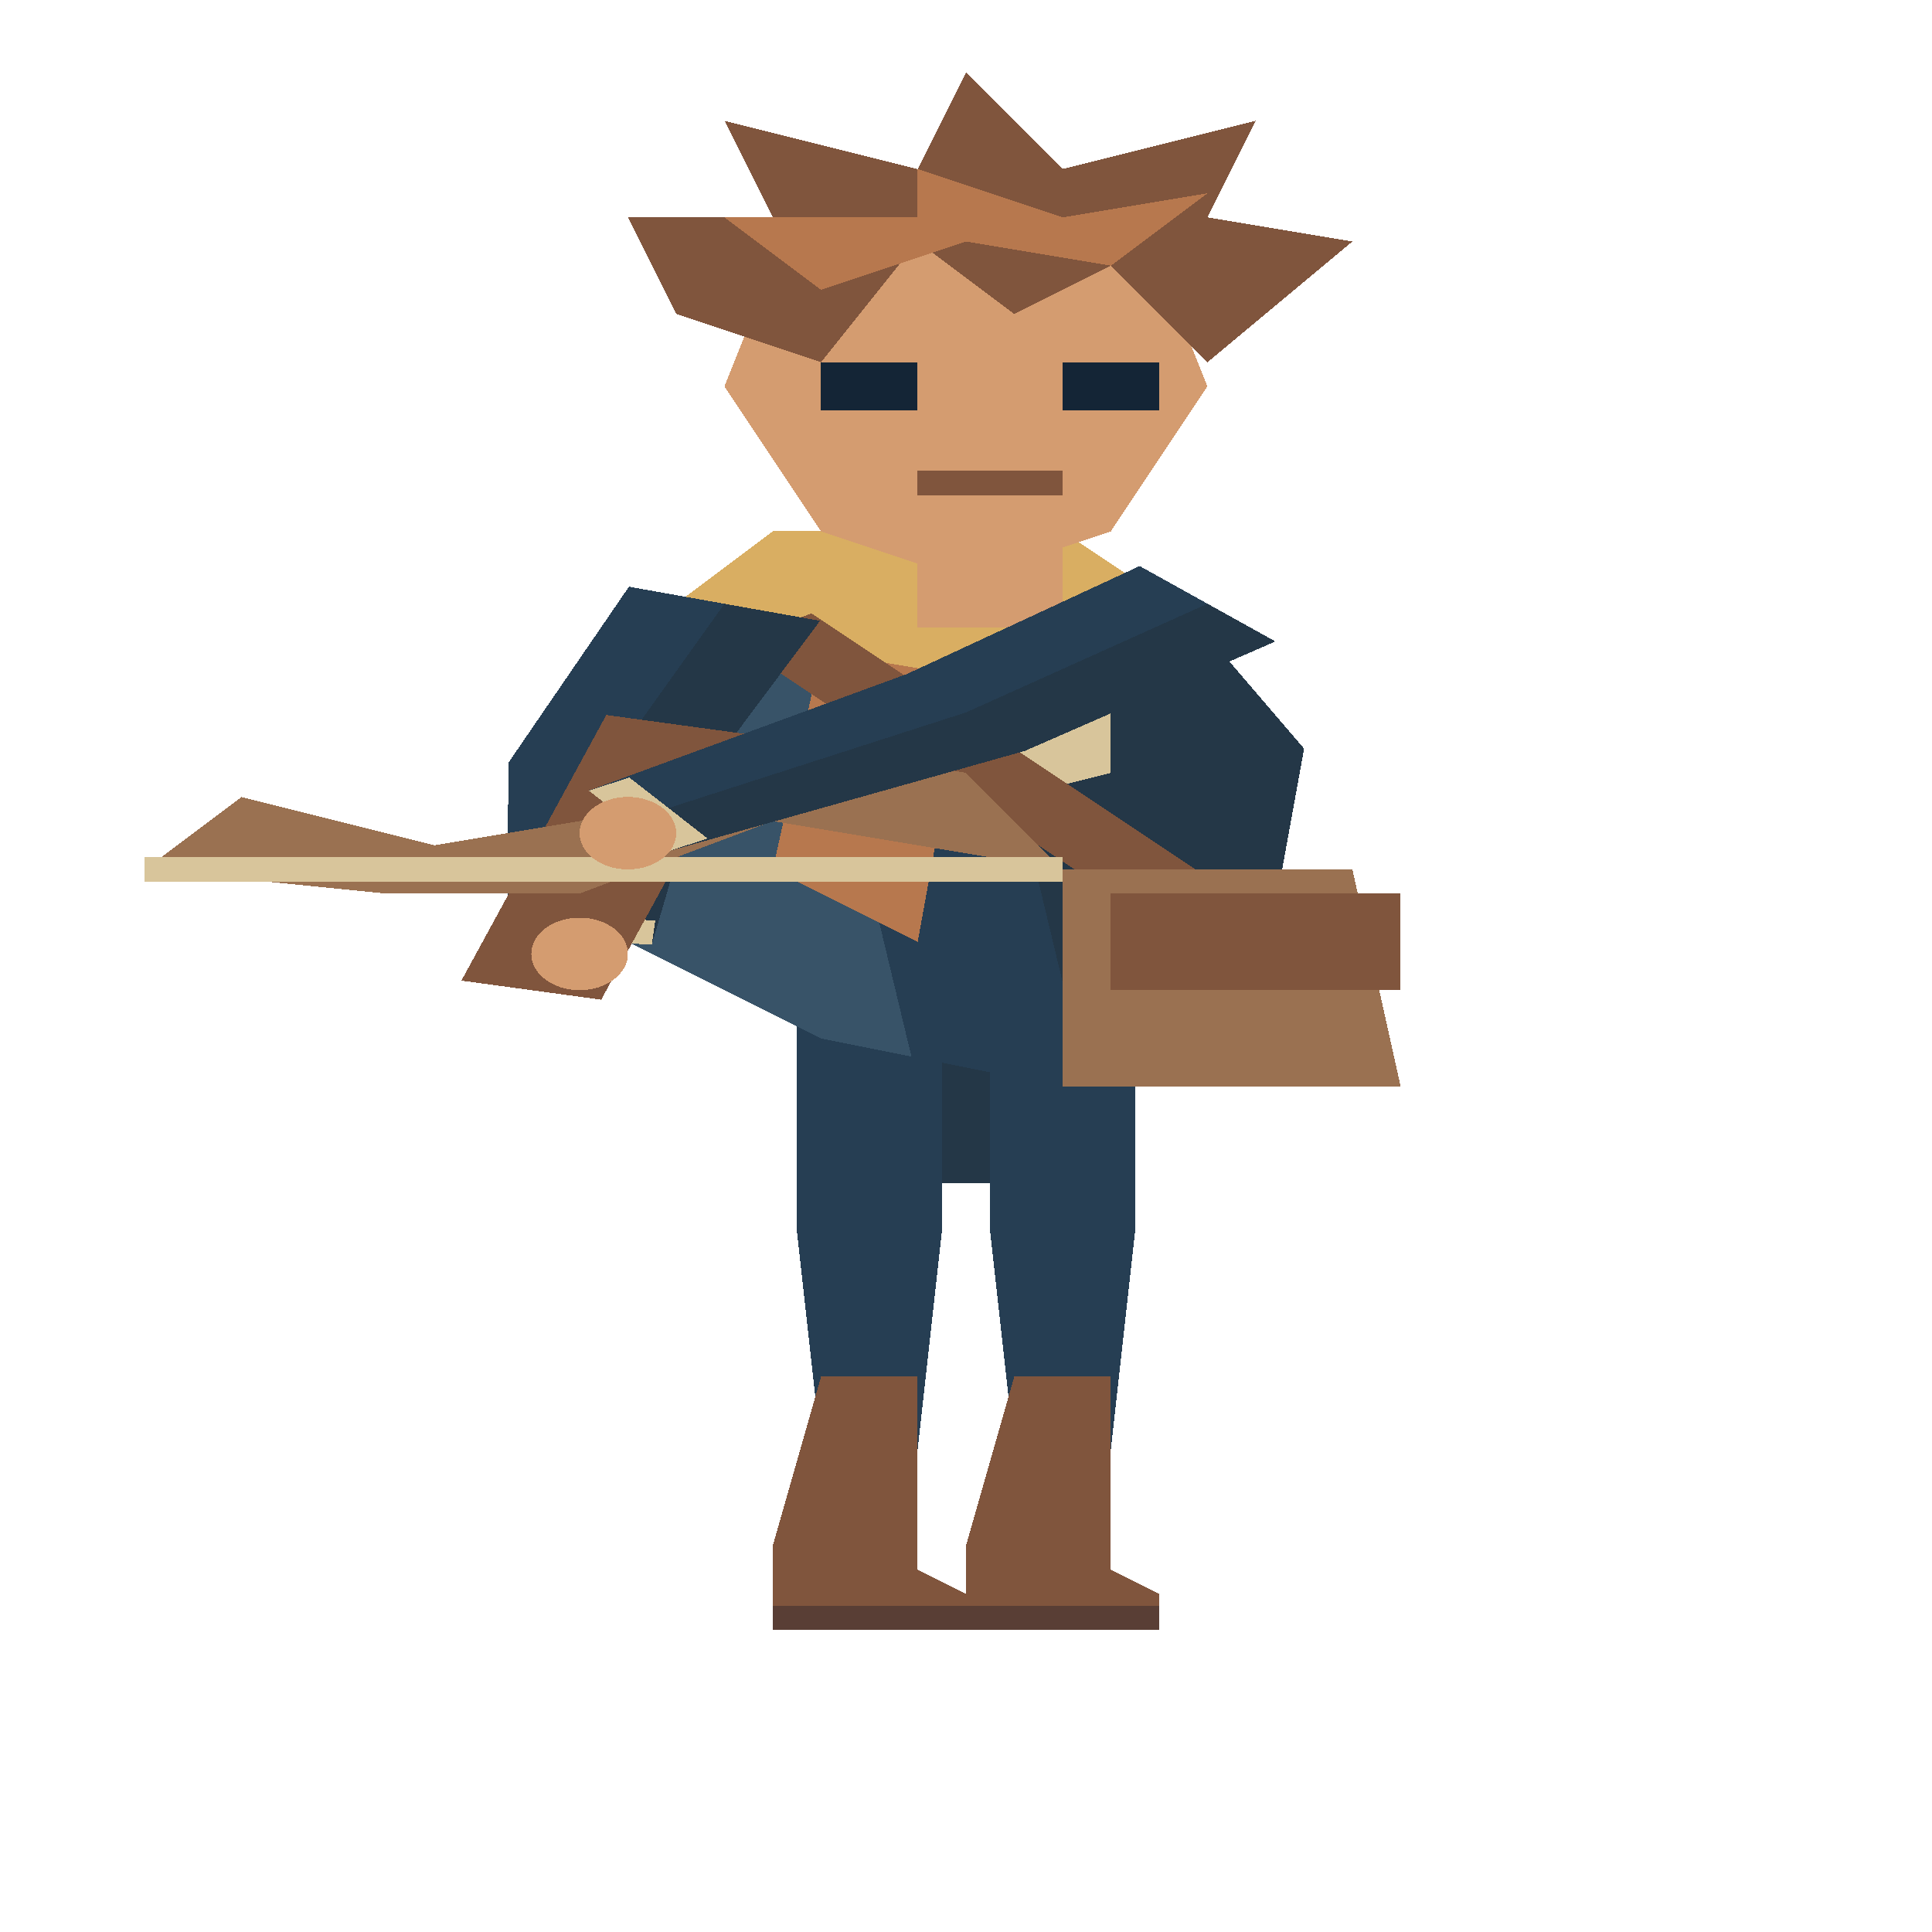
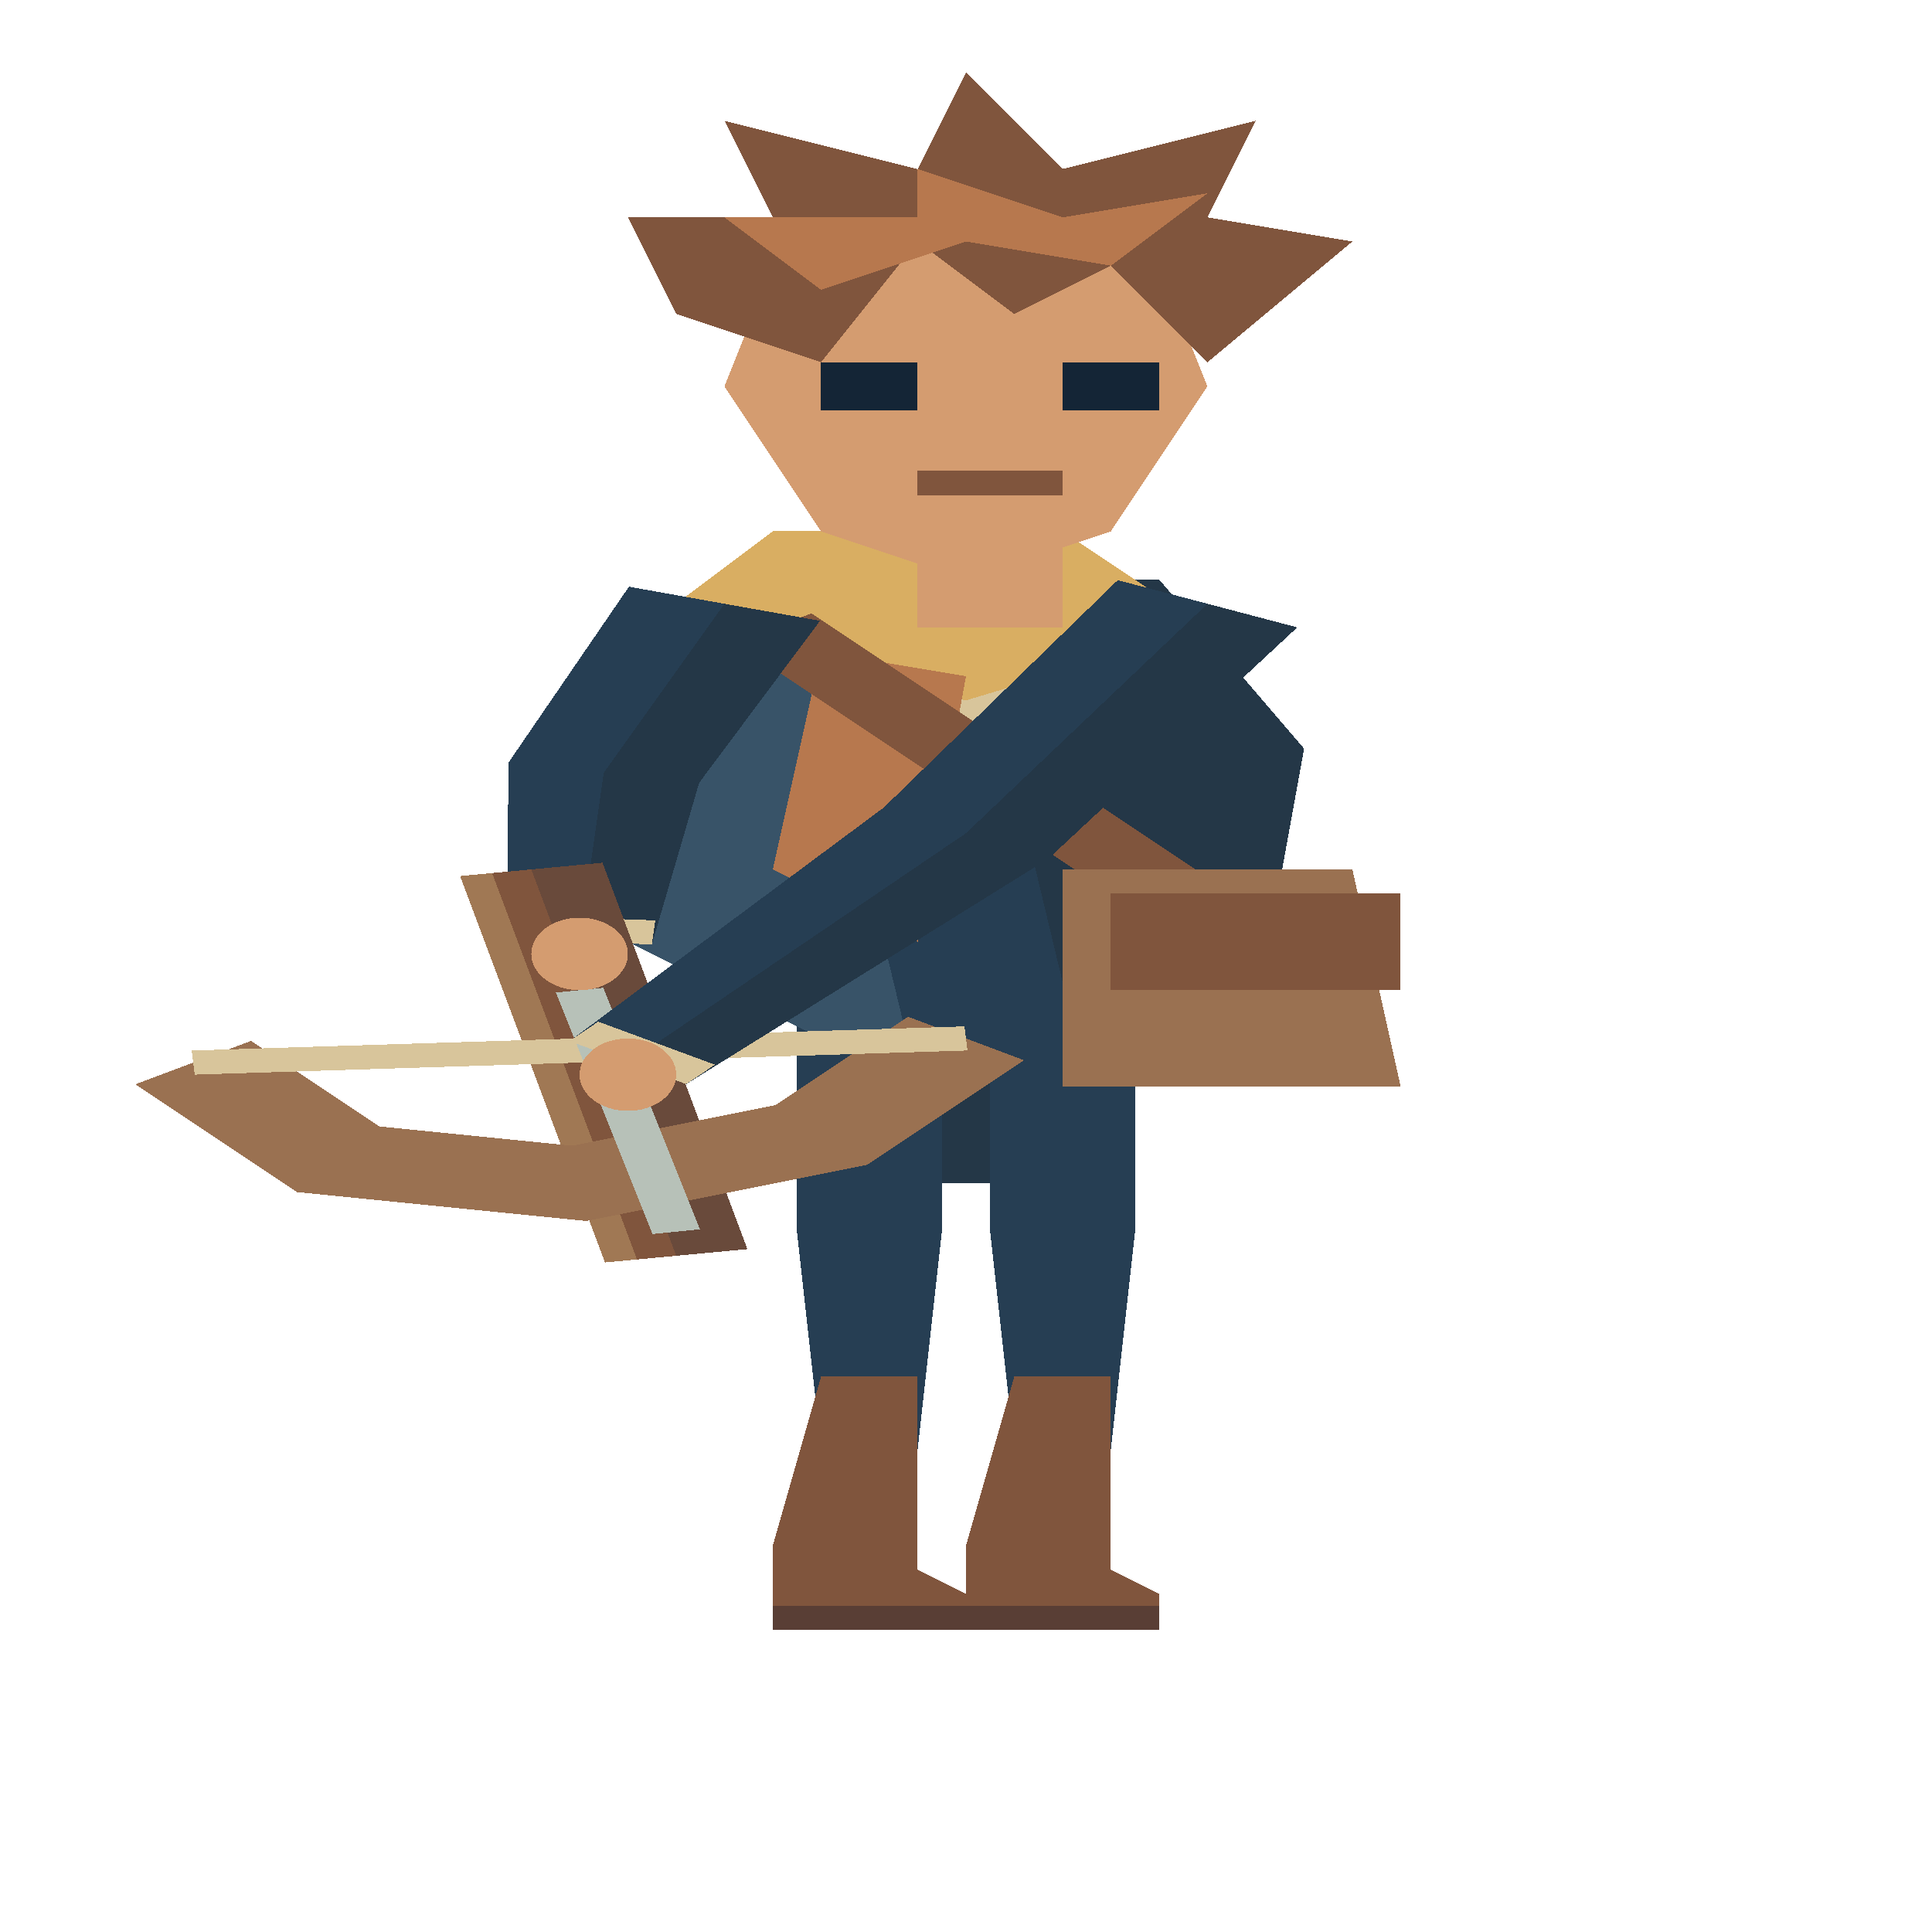
<svg xmlns="http://www.w3.org/2000/svg" width="80" height="80" viewBox="0 0 40 80" preserveAspectRatio="none" shape-rendering="crispEdges">
  <polygon points="16.5,39 19.5,39 19.5,51.0 19,60 17,60 16.5,51.0" fill="#263e53" />
  <polygon points="17,57 19,57 19,65 20,66 20,67 16,67 16,64" fill="#80553d" />
  <polyline points="16,67 20,67" fill="none" stroke="#593e35" stroke-width="1" />
  <polygon points="20.5,39 23.5,39 23.5,51.0 23,60 21,60 20.5,51.0" fill="#263e53" />
  <polygon points="21,57 23,57 23,65 24,66 24,67 20,67 20,64" fill="#80553d" />
  <polyline points="20,67 24,67" fill="none" stroke="#593e35" stroke-width="1" />
  <polyline points="20,43 20,49" fill="none" stroke="#243747" stroke-width="1" />
  <polygon points="15,24 24,24 27,31 26,42 22,45 17,43 13,39 14,29" fill="#263e53" />
  <polygon points="20.0,24.0 24,24 27,31 26,42 22.477,44.642" fill="#243747" />
  <polygon points="15,24 16.5,24.0 18.87,43.748 17,43 13,39 14,29" fill="#385368" />
  <polygon points="18,24 23,24 23,32 19,34 17,29" fill="#d8c59b" />
  <polygon points="16,22 22,22 25,26 20,29 15,27 14,25" fill="#d9ae62" />
  <polygon points="17,27 20,28 19,39 16,36" fill="#b7784e" />
  <polyline points="16,26 25,38" fill="none" stroke="#80553d" stroke-width="2" />
  <polygon points="22,36 28,36 29,45 22,45" fill="#9a7151" />
  <rect x="23" y="37" width="6" height="4" fill="#80553d" />
  <rect x="19" y="18" width="3" height="8" fill="#d49c70" />
  <polygon points="16,11 20,8 24,11 25,16 23,22 20,24 17,22 15,16" fill="#d49c70" />
  <rect x="17" y="15" width="2" height="2" fill="#142536" />
  <rect x="22" y="15" width="2" height="2" fill="#142536" />
  <polyline points="19,20 22,20" fill="none" stroke="#80553d" stroke-width="1" />
  <polygon points="14,13 13,9 16,9 15,5 19,7 20,3 22,7 26,5 25,9 28,10 25,15 23,11 21,13 19,10 17,15" fill="#80553d" />
  <polygon points="15,9 19,9 19,7 22,9 25,8 23,11 20,10 17,12" fill="#b7784e" />
  <polygon points="13.022,24.294 10.525,31.585 10.504,38.893 13.496,39.107 14.475,32.415 16.978,25.706" fill="#263e53" />
  <polygon points="15,25 12.5,32.0 12,39 13.496,39.107 14.475,32.415 16.978,25.706" fill="#243747" />
  <polygon points="10.575,37.896 10.504,38.893 13.496,39.107 13.567,38.109" fill="#d8c59b" />
  <ellipse cx="12.0" cy="39.5" rx="1.0" ry="1.5" fill="#d49c70" />
-   <polyline points="11,41 14,30" fill="none" stroke="#80553d" stroke-width="3" />
-   <polygon points="3,36 5,33 9,35 12,34 17,31 20,32 22,36 19,35 16,34 12,37 8,37" fill="#9a7151" />
-   <polyline points="3,36 22,36" fill="none" stroke="#d8c59b" stroke-width="1" />
+   <polygon points="9.526,36.276 12.526,52.276 15.474,51.724 12.474,35.724" fill="#80553d" />
+   <polygon points="11,36 14,52 15.474,51.724 12.474,35.724" fill="#694a3b" />
+   <polygon points="9.526,36.276 12.526,52.276 13.189,52.152 10.189,36.152" fill="#a07854" />
+   <polyline points="4,44 7,48 12,49 17,47 20,43" fill="none" stroke="#9a7151" stroke-width="3" />
+   <polyline points="4,44 20,43" fill="none" stroke="#d8c59b" stroke-width="1" />
+   <polyline points="12,41 14,51" fill="none" stroke="#b7c1b8" stroke-width="1" />
  <ellipse cx="12.0" cy="39.5" rx="1.0" ry="1.5" fill="#d49c70" />
-   <polygon points="23.595,23.439 18.782,27.905 12.189,32.738 13.811,35.262 21.218,31.095 26.405,26.561" fill="#263e53" />
-   <polygon points="25,25 20.0,29.5 13,34 13.811,35.262 21.218,31.095 26.405,26.561" fill="#243747" />
-   <polygon points="13.03,32.197 12.189,32.738 13.811,35.262 14.652,34.721" fill="#d8c59b" />
-   <ellipse cx="13.0" cy="34.5" rx="1.0" ry="1.5" fill="#d49c70" />
+   <polygon points="23.142,24.022 18.3,33.435 11.792,43.11 14.208,44.89 21.7,35.565 26.858,25.978" fill="#263e53" />
+   <polygon points="25,25 20.0,34.5 13,44 14.208,44.89 21.7,35.565 26.858,25.978" fill="#243747" />
+   <polygon points="12.386,42.305 11.792,43.11 14.208,44.89 14.801,44.085" fill="#d8c59b" />
+   <ellipse cx="13.0" cy="44.5" rx="1.0" ry="1.5" fill="#d49c70" />
</svg>
